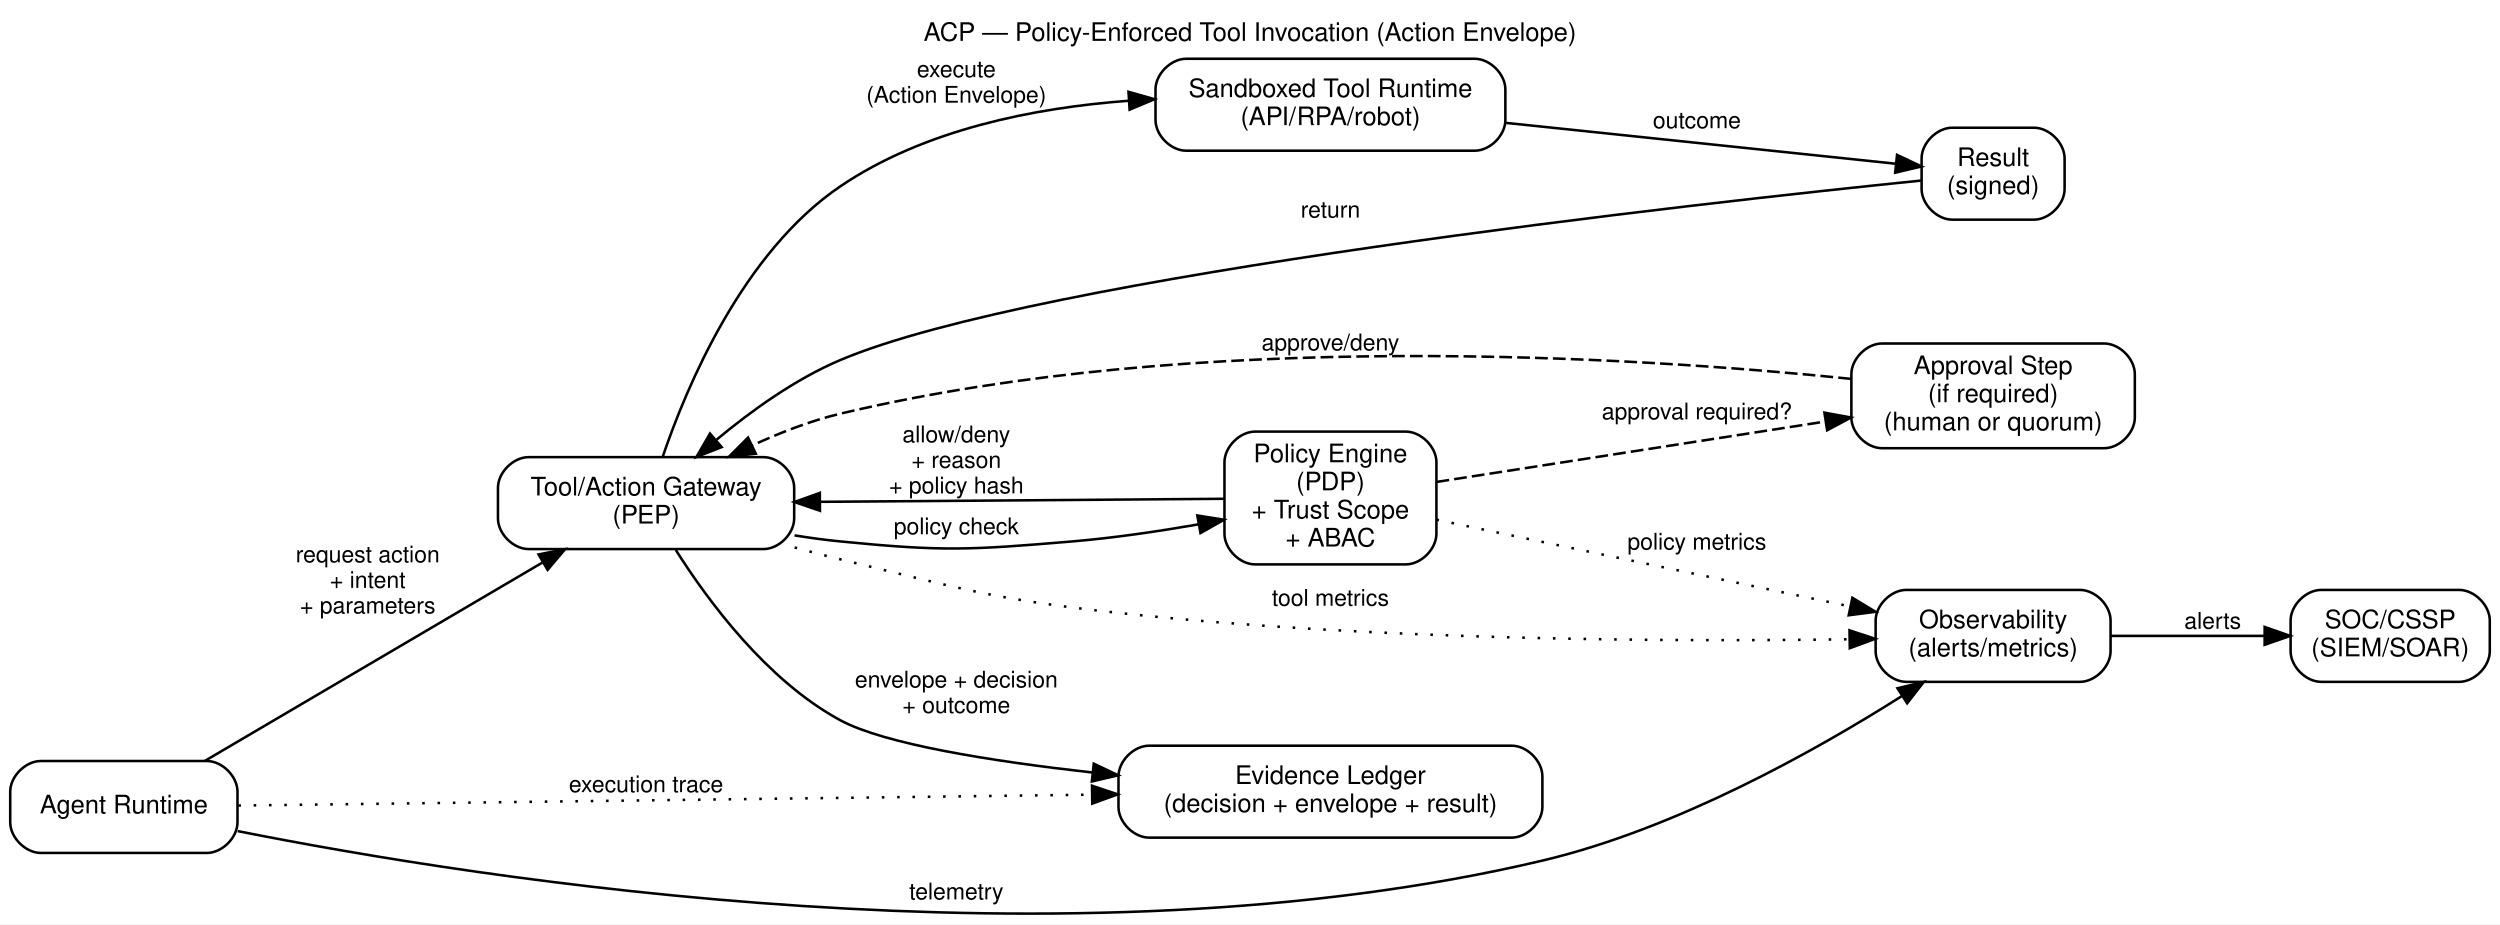
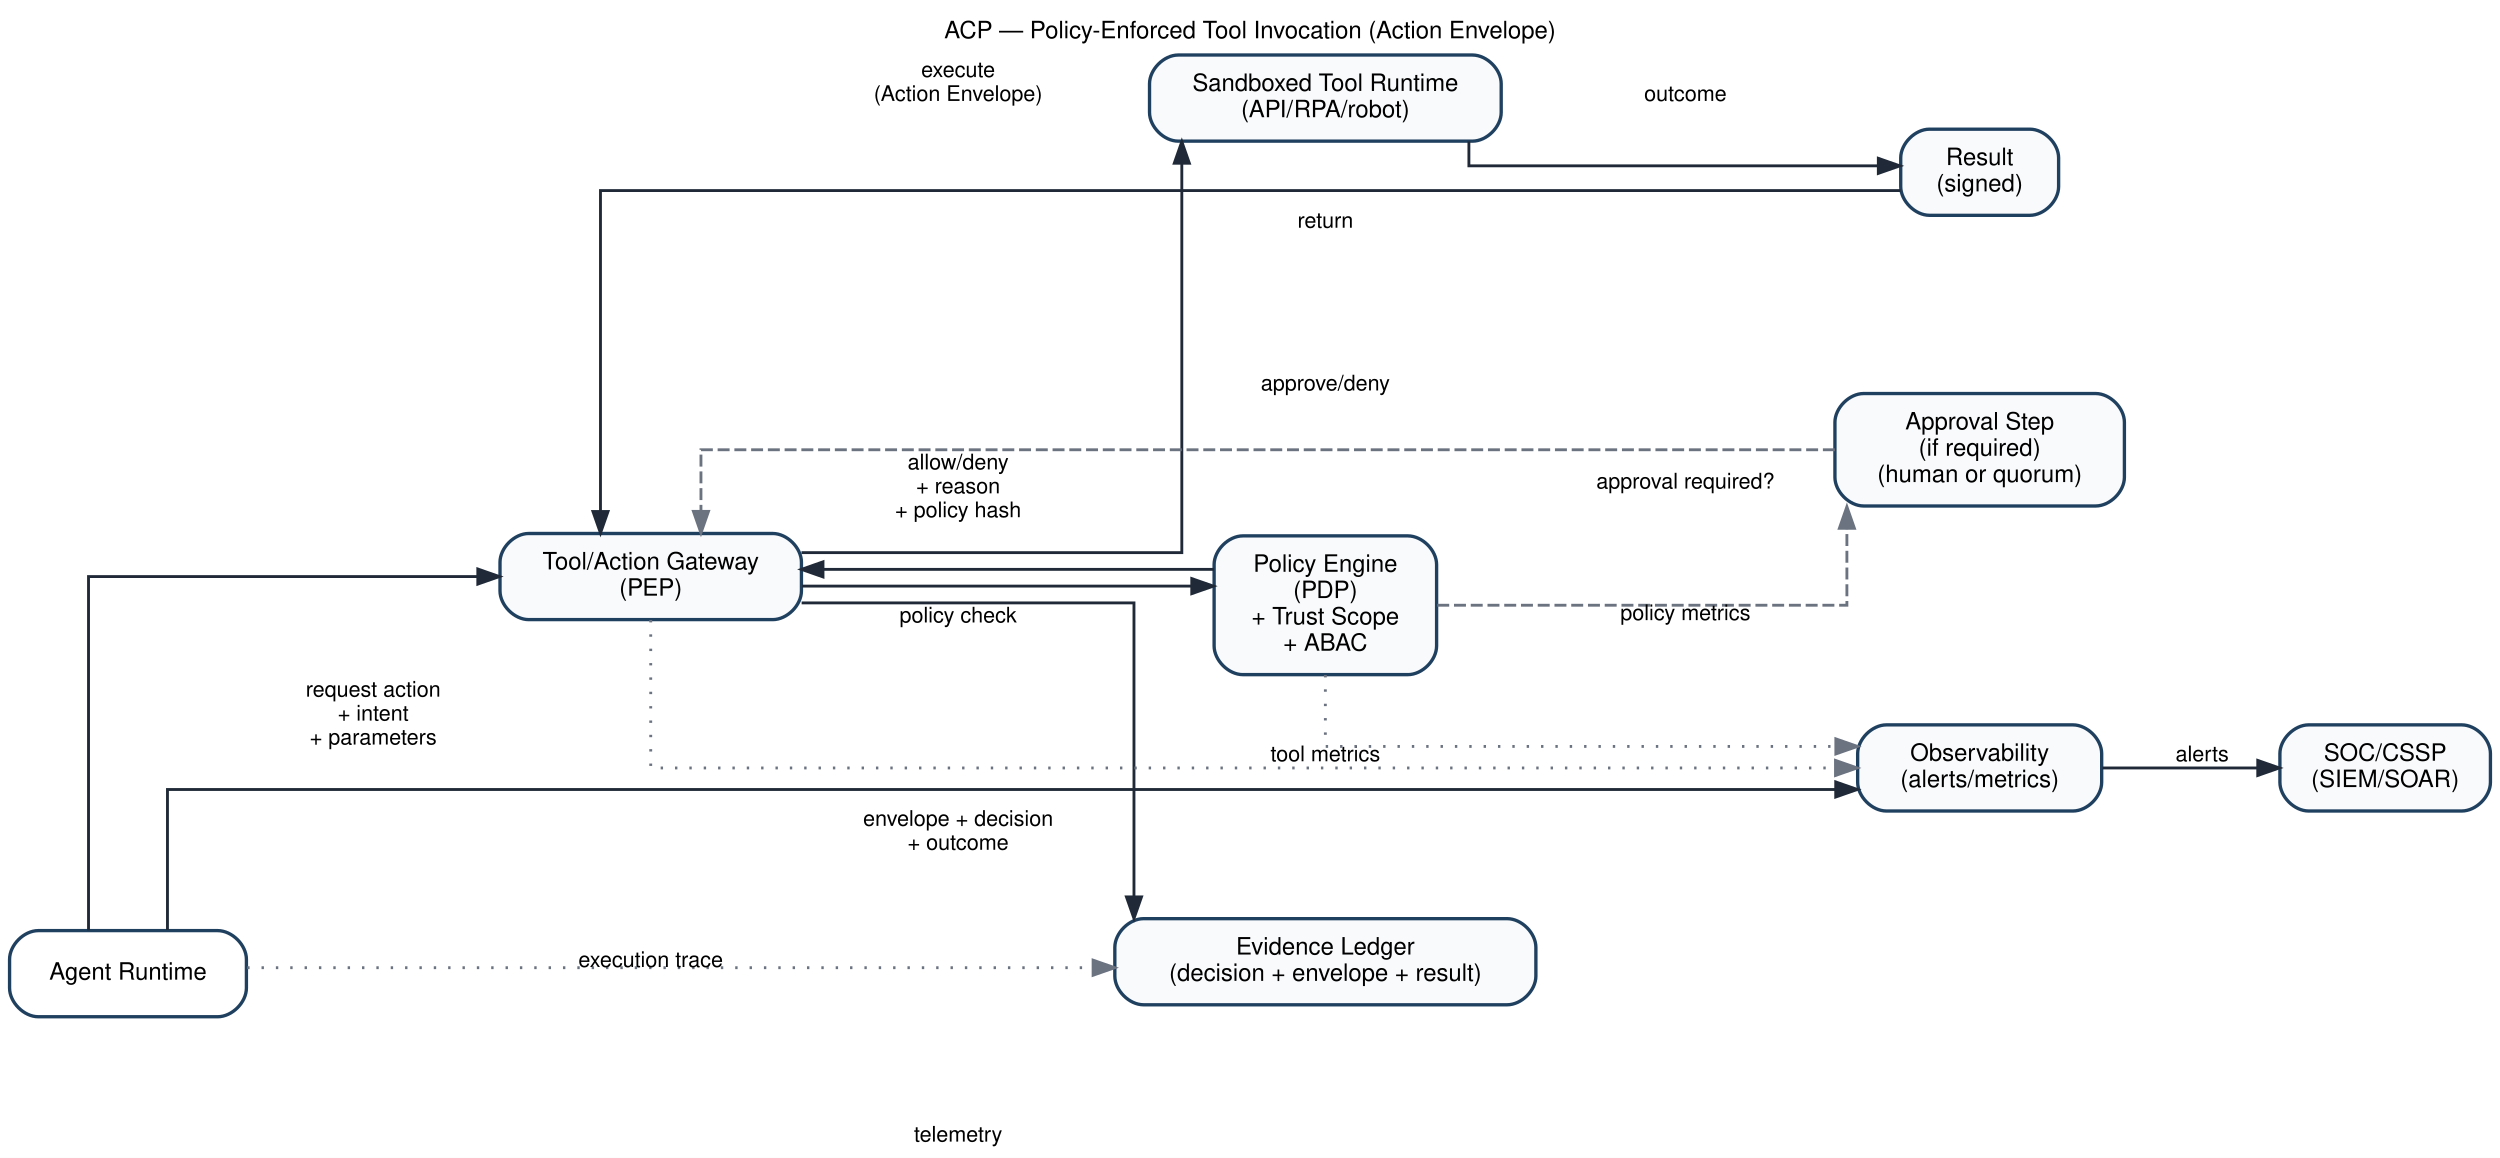
- <svg xmlns="http://www.w3.org/2000/svg" width="979pt" height="362pt" viewBox="0.00 0.00 979.00 361.97">
-   <g id="graph0" class="graph" transform="scale(1 1) rotate(0) translate(4 357.97)">
-     <polygon fill="white" stroke="transparent" points="-4,4 -4,-357.97 975,-357.97 975,4 -4,4" />
-     <text text-anchor="middle" x="485.5" y="-341.97" font-family="Helvetica,sans-Serif" font-size="10.00">ACP — Policy-Enforced Tool Invocation (Action Envelope)</text>
+ <svg xmlns="http://www.w3.org/2000/svg" width="1045pt" height="484pt" viewBox="0.00 0.00 1045.00 484.00">
+   <g id="graph0" class="graph" transform="scale(1 1) rotate(0) translate(4 480)">
+     <polygon fill="white" stroke="transparent" points="-4,4 -4,-480 1041,-480 1041,4 -4,4" />
+     <text text-anchor="middle" x="518.5" y="-464" font-family="Helvetica,sans-Serif" font-size="10.00">ACP — Policy-Enforced Tool Invocation (Action Envelope)</text>
    <g id="node1" class="node">
-       <path fill="none" stroke="black" d="M77,-59.97C77,-59.97 12,-59.97 12,-59.97 6,-59.97 0,-53.97 0,-47.97 0,-47.97 0,-35.97 0,-35.97 0,-29.97 6,-23.97 12,-23.97 12,-23.97 77,-23.97 77,-23.97 83,-23.97 89,-29.97 89,-35.97 89,-35.97 89,-47.97 89,-47.97 89,-53.97 83,-59.97 77,-59.97" />
-       <text text-anchor="middle" x="44.5" y="-39.47" font-family="Helvetica,sans-Serif" font-size="10.00">Agent Runtime</text>
+       <path fill="#ffffff" stroke="#204060" stroke-width="1.4" d="M87,-91C87,-91 12,-91 12,-91 6,-91 0,-85 0,-79 0,-79 0,-67 0,-67 0,-61 6,-55 12,-55 12,-55 87,-55 87,-55 93,-55 99,-61 99,-67 99,-67 99,-79 99,-79 99,-85 93,-91 87,-91" />
+       <text text-anchor="middle" x="49.5" y="-70.5" font-family="Helvetica,sans-Serif" font-size="10.00">Agent Runtime</text>
    </g>
    <g id="node2" class="node">
-       <path fill="none" stroke="black" d="M295,-178.97C295,-178.97 203,-178.97 203,-178.97 197,-178.97 191,-172.97 191,-166.97 191,-166.97 191,-154.97 191,-154.97 191,-148.97 197,-142.97 203,-142.97 203,-142.97 295,-142.97 295,-142.97 301,-142.97 307,-148.97 307,-154.97 307,-154.97 307,-166.97 307,-166.97 307,-172.97 301,-178.97 295,-178.97" />
-       <text text-anchor="middle" x="249" y="-163.97" font-family="Helvetica,sans-Serif" font-size="10.00">Tool/Action Gateway</text>
-       <text text-anchor="middle" x="249" y="-152.97" font-family="Helvetica,sans-Serif" font-size="10.00">(PEP)</text>
+       <path fill="#f8fafc" stroke="#204060" stroke-width="1.4" d="M319,-257C319,-257 217,-257 217,-257 211,-257 205,-251 205,-245 205,-245 205,-233 205,-233 205,-227 211,-221 217,-221 217,-221 319,-221 319,-221 325,-221 331,-227 331,-233 331,-233 331,-245 331,-245 331,-251 325,-257 319,-257" />
+       <text text-anchor="middle" x="268" y="-242" font-family="Helvetica,sans-Serif" font-size="10.00">Tool/Action Gateway</text>
+       <text text-anchor="middle" x="268" y="-231" font-family="Helvetica,sans-Serif" font-size="10.00">(PEP)</text>
    </g>
    <g id="edge1" class="edge">
-       <path fill="none" stroke="black" d="M76.26,-60.04C111.59,-80.81 169.68,-114.94 208.38,-137.68" />
-       <polygon fill="black" stroke="black" points="206.89,-140.87 217.29,-142.92 210.44,-134.83 206.89,-140.87" />
-       <text text-anchor="middle" x="140" y="-137.77" font-family="Helvetica,sans-Serif" font-size="9.00">request action</text>
-       <text text-anchor="middle" x="140" y="-127.77" font-family="Helvetica,sans-Serif" font-size="9.00">+ intent</text>
-       <text text-anchor="middle" x="140" y="-117.77" font-family="Helvetica,sans-Serif" font-size="9.00">+ parameters</text>
+       <path fill="none" stroke="#1f2937" stroke-width="1.2" d="M33,-91.08C33,-134.1 33,-239 33,-239 33,-239 195.72,-239 195.72,-239" />
+       <polygon fill="#1f2937" stroke="#1f2937" stroke-width="1.2" points="195.72,-242.15 204.72,-239 195.72,-235.85 195.72,-242.15" />
+       <text text-anchor="middle" x="152" y="-188.8" font-family="Helvetica,sans-Serif" font-size="9.00">request action</text>
+       <text text-anchor="middle" x="152" y="-178.8" font-family="Helvetica,sans-Serif" font-size="9.00">+ intent</text>
+       <text text-anchor="middle" x="152" y="-168.8" font-family="Helvetica,sans-Serif" font-size="9.00">+ parameters</text>
    </g>
    <g id="node7" class="node">
-       <path fill="none" stroke="black" d="M588,-65.97C588,-65.97 446,-65.97 446,-65.97 440,-65.97 434,-59.97 434,-53.97 434,-53.97 434,-41.97 434,-41.97 434,-35.97 440,-29.97 446,-29.97 446,-29.97 588,-29.97 588,-29.97 594,-29.97 600,-35.97 600,-41.97 600,-41.97 600,-53.97 600,-53.97 600,-59.97 594,-65.97 588,-65.97" />
-       <text text-anchor="middle" x="517" y="-50.97" font-family="Helvetica,sans-Serif" font-size="10.00">Evidence Ledger</text>
-       <text text-anchor="middle" x="517" y="-39.97" font-family="Helvetica,sans-Serif" font-size="10.00">(decision + envelope + result)</text>
+       <path fill="#f8fafc" stroke="#204060" stroke-width="1.4" d="M626,-96C626,-96 474,-96 474,-96 468,-96 462,-90 462,-84 462,-84 462,-72 462,-72 462,-66 468,-60 474,-60 474,-60 626,-60 626,-60 632,-60 638,-66 638,-72 638,-72 638,-84 638,-84 638,-90 632,-96 626,-96" />
+       <text text-anchor="middle" x="550" y="-81" font-family="Helvetica,sans-Serif" font-size="10.00">Evidence Ledger</text>
+       <text text-anchor="middle" x="550" y="-70" font-family="Helvetica,sans-Serif" font-size="10.00">(decision + envelope + result)</text>
    </g>
    <g id="edge10" class="edge">
-       <path fill="none" stroke="black" stroke-dasharray="1,5" d="M89.34,-42.53C165.21,-43.49 322.54,-45.5 423.49,-46.79" />
-       <polygon fill="black" stroke="black" points="423.64,-50.29 433.68,-46.92 423.73,-43.29 423.64,-50.29" />
-       <text text-anchor="middle" x="249" y="-47.77" font-family="Helvetica,sans-Serif" font-size="9.00">execution trace</text>
+       <path fill="none" stroke="#6b7280" stroke-width="1.2" stroke-dasharray="1,5" d="M99.32,-75.5C99.32,-75.5 452.91,-75.5 452.91,-75.5" />
+       <polygon fill="#6b7280" stroke="#6b7280" stroke-width="1.2" points="452.91,-78.65 461.91,-75.5 452.91,-72.35 452.91,-78.65" />
+       <text text-anchor="middle" x="268" y="-75.8" font-family="Helvetica,sans-Serif" font-size="9.00">execution trace</text>
    </g>
    <g id="node8" class="node">
-       <path fill="none" stroke="black" d="M810.5,-126.97C810.5,-126.97 742.5,-126.97 742.5,-126.97 736.5,-126.97 730.5,-120.97 730.5,-114.97 730.5,-114.97 730.5,-102.97 730.5,-102.97 730.5,-96.97 736.5,-90.97 742.5,-90.97 742.5,-90.97 810.5,-90.97 810.5,-90.97 816.5,-90.97 822.5,-96.97 822.5,-102.97 822.5,-102.97 822.5,-114.97 822.5,-114.97 822.5,-120.97 816.5,-126.97 810.5,-126.97" />
-       <text text-anchor="middle" x="776.5" y="-111.97" font-family="Helvetica,sans-Serif" font-size="10.00">Observability</text>
-       <text text-anchor="middle" x="776.5" y="-100.97" font-family="Helvetica,sans-Serif" font-size="10.00">(alerts/metrics)</text>
+       <path fill="#f8fafc" stroke="#204060" stroke-width="1.4" d="M862.5,-177C862.5,-177 784.5,-177 784.5,-177 778.5,-177 772.5,-171 772.5,-165 772.5,-165 772.5,-153 772.5,-153 772.5,-147 778.5,-141 784.5,-141 784.5,-141 862.5,-141 862.5,-141 868.5,-141 874.5,-147 874.5,-153 874.5,-153 874.5,-165 874.5,-165 874.5,-171 868.5,-177 862.5,-177" />
+       <text text-anchor="middle" x="823.5" y="-162" font-family="Helvetica,sans-Serif" font-size="10.00">Observability</text>
+       <text text-anchor="middle" x="823.5" y="-151" font-family="Helvetica,sans-Serif" font-size="10.00">(alerts/metrics)</text>
    </g>
    <g id="edge11" class="edge">
-       <path fill="none" stroke="black" d="M89.05,-32.53C183.61,-13.72 414.15,23.02 600,-20.97 652.22,-33.33 706.58,-63.76 740.71,-85.37" />
-       <polygon fill="black" stroke="black" points="739.05,-88.47 749.35,-90.93 742.84,-82.58 739.05,-88.47" />
-       <text text-anchor="middle" x="370.5" y="-5.77" font-family="Helvetica,sans-Serif" font-size="9.00">telemetry</text>
+       <path fill="none" stroke="#1f2937" stroke-width="1.2" d="M66,-91.25C66,-114.02 66,-150 66,-150 66,-150 763.33,-150 763.33,-150" />
+       <polygon fill="#1f2937" stroke="#1f2937" stroke-width="1.2" points="763.33,-153.15 772.33,-150 763.33,-146.85 763.33,-153.15" />
+       <text text-anchor="middle" x="396.5" y="-2.8" font-family="Helvetica,sans-Serif" font-size="9.00">telemetry</text>
    </g>
    <g id="node3" class="node">
-       <path fill="none" stroke="black" d="M546.5,-188.97C546.5,-188.97 487.5,-188.97 487.5,-188.97 481.5,-188.97 475.5,-182.97 475.5,-176.97 475.5,-176.97 475.5,-148.97 475.5,-148.97 475.5,-142.97 481.5,-136.97 487.5,-136.97 487.5,-136.97 546.5,-136.97 546.5,-136.97 552.5,-136.97 558.5,-142.97 558.5,-148.97 558.5,-148.97 558.5,-176.97 558.5,-176.97 558.5,-182.97 552.5,-188.97 546.5,-188.97" />
-       <text text-anchor="middle" x="517" y="-176.97" font-family="Helvetica,sans-Serif" font-size="10.00">Policy Engine</text>
-       <text text-anchor="middle" x="517" y="-165.97" font-family="Helvetica,sans-Serif" font-size="10.00">(PDP)</text>
-       <text text-anchor="middle" x="517" y="-154.97" font-family="Helvetica,sans-Serif" font-size="10.00">+ Trust Scope</text>
-       <text text-anchor="middle" x="517" y="-143.97" font-family="Helvetica,sans-Serif" font-size="10.00">+ ABAC</text>
+       <path fill="#f8fafc" stroke="#204060" stroke-width="1.4" d="M584.5,-256C584.5,-256 515.5,-256 515.5,-256 509.5,-256 503.5,-250 503.5,-244 503.5,-244 503.5,-210 503.5,-210 503.5,-204 509.5,-198 515.5,-198 515.5,-198 584.5,-198 584.5,-198 590.5,-198 596.5,-204 596.5,-210 596.5,-210 596.5,-244 596.5,-244 596.5,-250 590.5,-256 584.5,-256" />
+       <text text-anchor="middle" x="550" y="-241" font-family="Helvetica,sans-Serif" font-size="10.00">Policy Engine</text>
+       <text text-anchor="middle" x="550" y="-230" font-family="Helvetica,sans-Serif" font-size="10.00">(PDP)</text>
+       <text text-anchor="middle" x="550" y="-219" font-family="Helvetica,sans-Serif" font-size="10.00">+ Trust Scope</text>
+       <text text-anchor="middle" x="550" y="-208" font-family="Helvetica,sans-Serif" font-size="10.00">+ ABAC</text>
    </g>
    <g id="edge2" class="edge">
-       <path fill="none" stroke="black" d="M307.15,-148.33C313.15,-147.36 319.19,-146.54 325,-145.97 365.25,-141.98 375.7,-142.57 416,-145.97 432.12,-147.33 449.55,-149.9 465.27,-152.64" />
-       <polygon fill="black" stroke="black" points="464.87,-156.12 475.33,-154.46 466.11,-149.24 464.87,-156.12" />
-       <text text-anchor="middle" x="370.5" y="-148.77" font-family="Helvetica,sans-Serif" font-size="9.00">policy check</text>
+       <path fill="none" stroke="#1f2937" stroke-width="1.2" d="M331.29,-235C331.29,-235 494.16,-235 494.16,-235" />
+       <polygon fill="#1f2937" stroke="#1f2937" stroke-width="1.2" points="494.16,-238.15 503.16,-235 494.16,-231.85 494.16,-238.15" />
+       <text text-anchor="middle" x="396.5" y="-219.8" font-family="Helvetica,sans-Serif" font-size="9.00">policy check</text>
    </g>
    <g id="node5" class="node">
-       <path fill="none" stroke="black" d="M573.5,-334.97C573.5,-334.97 460.5,-334.97 460.5,-334.97 454.5,-334.97 448.5,-328.97 448.5,-322.97 448.5,-322.97 448.5,-310.97 448.5,-310.97 448.5,-304.97 454.5,-298.97 460.5,-298.97 460.5,-298.97 573.5,-298.97 573.5,-298.97 579.5,-298.97 585.5,-304.97 585.5,-310.97 585.5,-310.97 585.5,-322.97 585.5,-322.97 585.5,-328.97 579.5,-334.97 573.5,-334.97" />
-       <text text-anchor="middle" x="517" y="-319.97" font-family="Helvetica,sans-Serif" font-size="10.00">Sandboxed Tool Runtime</text>
-       <text text-anchor="middle" x="517" y="-308.97" font-family="Helvetica,sans-Serif" font-size="10.00">(API/RPA/robot)</text>
+       <path fill="#f8fafc" stroke="#204060" stroke-width="1.4" d="M611.5,-457C611.5,-457 488.5,-457 488.5,-457 482.5,-457 476.5,-451 476.5,-445 476.5,-445 476.5,-433 476.5,-433 476.5,-427 482.5,-421 488.5,-421 488.5,-421 611.5,-421 611.5,-421 617.5,-421 623.5,-427 623.5,-433 623.5,-433 623.5,-445 623.5,-445 623.5,-451 617.5,-457 611.5,-457" />
+       <text text-anchor="middle" x="550" y="-442" font-family="Helvetica,sans-Serif" font-size="10.00">Sandboxed Tool Runtime</text>
+       <text text-anchor="middle" x="550" y="-431" font-family="Helvetica,sans-Serif" font-size="10.00">(API/RPA/robot)</text>
    </g>
    <g id="edge6" class="edge">
-       <path fill="none" stroke="black" d="M255.53,-179.16C264.95,-206.85 286.91,-259.11 325,-284.97 357.8,-307.23 400.91,-315.78 437.87,-318.52" />
-       <polygon fill="black" stroke="black" points="437.92,-322.03 448.11,-319.14 438.35,-315.04 437.92,-322.03" />
-       <text text-anchor="middle" x="370.5" y="-327.77" font-family="Helvetica,sans-Serif" font-size="9.00">execute</text>
-       <text text-anchor="middle" x="370.5" y="-317.77" font-family="Helvetica,sans-Serif" font-size="9.00">(Action Envelope)</text>
+       <path fill="none" stroke="#1f2937" stroke-width="1.2" d="M331.02,-249C396.66,-249 490,-249 490,-249 490,-249 490,-411.78 490,-411.78" />
+       <polygon fill="#1f2937" stroke="#1f2937" stroke-width="1.2" points="486.85,-411.78 490,-420.78 493.15,-411.78 486.85,-411.78" />
+       <text text-anchor="middle" x="396.5" y="-447.8" font-family="Helvetica,sans-Serif" font-size="9.00">execute</text>
+       <text text-anchor="middle" x="396.5" y="-437.8" font-family="Helvetica,sans-Serif" font-size="9.00">(Action Envelope)</text>
    </g>
    <g id="edge9" class="edge">
-       <path fill="none" stroke="black" d="M260.64,-142.61C273.27,-122.65 296.28,-91.53 325,-75.97 342.28,-66.6 383.83,-59.94 423.78,-55.47" />
-       <polygon fill="black" stroke="black" points="424.32,-58.93 433.89,-54.38 423.57,-51.97 424.32,-58.93" />
-       <text text-anchor="middle" x="370.5" y="-88.77" font-family="Helvetica,sans-Serif" font-size="9.00">envelope + decision</text>
-       <text text-anchor="middle" x="370.5" y="-78.77" font-family="Helvetica,sans-Serif" font-size="9.00">+ outcome</text>
+       <path fill="none" stroke="#1f2937" stroke-width="1.2" d="M331.08,-228C390.35,-228 470,-228 470,-228 470,-228 470,-105.09 470,-105.09" />
+       <polygon fill="#1f2937" stroke="#1f2937" stroke-width="1.2" points="473.15,-105.09 470,-96.09 466.85,-105.09 473.15,-105.09" />
+       <text text-anchor="middle" x="396.5" y="-134.8" font-family="Helvetica,sans-Serif" font-size="9.00">envelope + decision</text>
+       <text text-anchor="middle" x="396.5" y="-124.8" font-family="Helvetica,sans-Serif" font-size="9.00">+ outcome</text>
    </g>
    <g id="edge12" class="edge">
-       <path fill="none" stroke="black" stroke-dasharray="1,5" d="M307.18,-143.59C313.17,-141.95 319.2,-140.37 325,-138.97 372.95,-127.34 384.95,-123.3 434,-117.97 534.53,-107.03 652.63,-106.67 720.3,-107.65" />
-       <polygon fill="black" stroke="black" points="720.26,-111.15 730.32,-107.81 720.38,-104.15 720.26,-111.15" />
-       <text text-anchor="middle" x="517" y="-120.77" font-family="Helvetica,sans-Serif" font-size="9.00">tool metrics</text>
+       <path fill="none" stroke="#6b7280" stroke-width="1.2" stroke-dasharray="1,5" d="M268,-220.85C268,-197.24 268,-159 268,-159 268,-159 763.24,-159 763.24,-159" />
+       <polygon fill="#6b7280" stroke="#6b7280" stroke-width="1.2" points="763.24,-162.15 772.24,-159 763.24,-155.85 763.24,-162.15" />
+       <text text-anchor="middle" x="550" y="-161.8" font-family="Helvetica,sans-Serif" font-size="9.00">tool metrics</text>
    </g>
    <g id="edge5" class="edge">
-       <path fill="none" stroke="black" d="M475.48,-162.66C433.45,-162.35 367.01,-161.85 317.13,-161.47" />
-       <polygon fill="black" stroke="black" points="317.09,-157.97 307.06,-161.4 317.04,-164.97 317.09,-157.97" />
-       <text text-anchor="middle" x="370.5" y="-184.77" font-family="Helvetica,sans-Serif" font-size="9.00">allow/deny</text>
-       <text text-anchor="middle" x="370.5" y="-174.77" font-family="Helvetica,sans-Serif" font-size="9.00">+ reason</text>
-       <text text-anchor="middle" x="370.5" y="-164.77" font-family="Helvetica,sans-Serif" font-size="9.00">+ policy hash</text>
+       <path fill="none" stroke="#1f2937" stroke-width="1.2" d="M503.43,-242C503.43,-242 340.01,-242 340.01,-242" />
+       <polygon fill="#1f2937" stroke="#1f2937" stroke-width="1.2" points="340.01,-238.85 331.01,-242 340.01,-245.15 340.01,-238.85" />
+       <text text-anchor="middle" x="396.5" y="-283.8" font-family="Helvetica,sans-Serif" font-size="9.00">allow/deny</text>
+       <text text-anchor="middle" x="396.5" y="-273.8" font-family="Helvetica,sans-Serif" font-size="9.00">+ reason</text>
+       <text text-anchor="middle" x="396.5" y="-263.8" font-family="Helvetica,sans-Serif" font-size="9.00">+ policy hash</text>
    </g>
    <g id="node4" class="node">
-       <path fill="none" stroke="black" d="M820,-223.47C820,-223.47 733,-223.47 733,-223.47 727,-223.47 721,-217.47 721,-211.47 721,-211.47 721,-194.47 721,-194.47 721,-188.47 727,-182.47 733,-182.47 733,-182.47 820,-182.47 820,-182.47 826,-182.47 832,-188.47 832,-194.47 832,-194.47 832,-211.47 832,-211.47 832,-217.47 826,-223.47 820,-223.47" />
-       <text text-anchor="middle" x="776.5" y="-211.47" font-family="Helvetica,sans-Serif" font-size="10.00">Approval Step</text>
-       <text text-anchor="middle" x="776.5" y="-200.47" font-family="Helvetica,sans-Serif" font-size="10.00">(if required)</text>
-       <text text-anchor="middle" x="776.5" y="-189.47" font-family="Helvetica,sans-Serif" font-size="10.00">(human or quorum)</text>
+       <path fill="#f8fafc" stroke="#204060" stroke-width="1.4" d="M872,-315.5C872,-315.5 775,-315.5 775,-315.5 769,-315.5 763,-309.5 763,-303.5 763,-303.5 763,-280.5 763,-280.5 763,-274.5 769,-268.5 775,-268.5 775,-268.5 872,-268.5 872,-268.5 878,-268.5 884,-274.5 884,-280.5 884,-280.5 884,-303.5 884,-303.5 884,-309.5 878,-315.5 872,-315.5" />
+       <text text-anchor="middle" x="823.5" y="-300.5" font-family="Helvetica,sans-Serif" font-size="10.00">Approval Step</text>
+       <text text-anchor="middle" x="823.5" y="-289.5" font-family="Helvetica,sans-Serif" font-size="10.00">(if required)</text>
+       <text text-anchor="middle" x="823.5" y="-278.5" font-family="Helvetica,sans-Serif" font-size="10.00">(human or quorum)</text>
    </g>
    <g id="edge3" class="edge">
-       <path fill="none" stroke="black" stroke-dasharray="5,2" d="M558.52,-169.26C599.38,-175.61 663.08,-185.5 710.91,-192.93" />
-       <polygon fill="black" stroke="black" points="710.44,-196.4 720.86,-194.48 711.51,-189.49 710.44,-196.4" />
-       <text text-anchor="middle" x="660.5" y="-193.77" font-family="Helvetica,sans-Serif" font-size="9.00">approval required?</text>
+       <path fill="none" stroke="#6b7280" stroke-width="1.2" stroke-dasharray="5,2" d="M596.77,-227C660.82,-227 768,-227 768,-227 768,-227 768,-259.17 768,-259.17" />
+       <polygon fill="#6b7280" stroke="#6b7280" stroke-width="1.2" points="764.85,-259.17 768,-268.17 771.15,-259.17 764.85,-259.17" />
+       <text text-anchor="middle" x="700.5" y="-275.8" font-family="Helvetica,sans-Serif" font-size="9.00">approval required?</text>
    </g>
    <g id="edge13" class="edge">
-       <path fill="none" stroke="black" stroke-dasharray="1,5" d="M558.52,-154.47C602.15,-145.32 671.84,-130.71 720.43,-120.52" />
-       <polygon fill="black" stroke="black" points="721.39,-123.89 730.46,-118.41 719.95,-117.04 721.39,-123.89" />
-       <text text-anchor="middle" x="660.5" y="-142.77" font-family="Helvetica,sans-Serif" font-size="9.00">policy metrics</text>
+       <path fill="none" stroke="#6b7280" stroke-width="1.2" stroke-dasharray="1,5" d="M550,-197.85C550,-182.98 550,-168 550,-168 550,-168 763.38,-168 763.38,-168" />
+       <polygon fill="#6b7280" stroke="#6b7280" stroke-width="1.2" points="763.38,-171.15 772.38,-168 763.38,-164.85 763.38,-171.15" />
+       <text text-anchor="middle" x="700.5" y="-220.8" font-family="Helvetica,sans-Serif" font-size="9.00">policy metrics</text>
    </g>
    <g id="edge4" class="edge">
-       <path fill="none" stroke="black" stroke-dasharray="5,2" d="M720.82,-209.63C635.09,-218.42 464.44,-229.16 325,-195.97 313.43,-193.21 301.51,-188.58 290.66,-183.58" />
-       <polygon fill="black" stroke="black" points="291.97,-180.32 281.45,-179.12 288.92,-186.62 291.97,-180.32" />
-       <text text-anchor="middle" x="517" y="-220.77" font-family="Helvetica,sans-Serif" font-size="9.00">approve/deny</text>
+       <path fill="none" stroke="#6b7280" stroke-width="1.2" stroke-dasharray="5,2" d="M762.97,-292C623.03,-292 289,-292 289,-292 289,-292 289,-266.24 289,-266.24" />
+       <polygon fill="#6b7280" stroke="#6b7280" stroke-width="1.2" points="292.15,-266.24 289,-257.24 285.85,-266.24 292.15,-266.24" />
+       <text text-anchor="middle" x="550" y="-316.8" font-family="Helvetica,sans-Serif" font-size="9.00">approve/deny</text>
    </g>
    <g id="node6" class="node">
-       <path fill="none" stroke="black" d="M792.5,-307.97C792.5,-307.97 760.5,-307.97 760.5,-307.97 754.5,-307.97 748.5,-301.97 748.5,-295.97 748.5,-295.97 748.5,-283.97 748.5,-283.97 748.5,-277.97 754.5,-271.97 760.5,-271.97 760.5,-271.97 792.5,-271.97 792.5,-271.97 798.5,-271.97 804.5,-277.97 804.5,-283.97 804.5,-283.97 804.5,-295.97 804.5,-295.97 804.5,-301.97 798.5,-307.97 792.5,-307.97" />
-       <text text-anchor="middle" x="776.5" y="-292.97" font-family="Helvetica,sans-Serif" font-size="10.00">Result</text>
-       <text text-anchor="middle" x="776.5" y="-281.97" font-family="Helvetica,sans-Serif" font-size="10.00">(signed)</text>
+       <path fill="#f8fafc" stroke="#204060" stroke-width="1.4" d="M844.5,-426C844.5,-426 802.5,-426 802.5,-426 796.5,-426 790.5,-420 790.5,-414 790.5,-414 790.5,-402 790.5,-402 790.5,-396 796.5,-390 802.5,-390 802.5,-390 844.5,-390 844.5,-390 850.5,-390 856.5,-396 856.5,-402 856.5,-402 856.5,-414 856.5,-414 856.5,-420 850.5,-426 844.5,-426" />
+       <text text-anchor="middle" x="823.5" y="-411" font-family="Helvetica,sans-Serif" font-size="10.00">Result</text>
+       <text text-anchor="middle" x="823.5" y="-400" font-family="Helvetica,sans-Serif" font-size="10.00">(signed)</text>
    </g>
    <g id="edge7" class="edge">
-       <path fill="none" stroke="black" d="M585.66,-309.87C634.49,-304.75 698.58,-298.03 738.4,-293.86" />
-       <polygon fill="black" stroke="black" points="738.88,-297.33 748.46,-292.8 738.15,-290.36 738.88,-297.33" />
-       <text text-anchor="middle" x="660.5" y="-307.77" font-family="Helvetica,sans-Serif" font-size="9.00">outcome</text>
+       <path fill="none" stroke="#1f2937" stroke-width="1.2" d="M610,-420.9C610,-415.34 610,-410.67 610,-410.67 610,-410.67 781.14,-410.67 781.14,-410.67" />
+       <polygon fill="#1f2937" stroke="#1f2937" stroke-width="1.2" points="781.14,-413.82 790.14,-410.67 781.14,-407.52 781.14,-413.82" />
+       <text text-anchor="middle" x="700.5" y="-437.8" font-family="Helvetica,sans-Serif" font-size="9.00">outcome</text>
    </g>
    <g id="edge8" class="edge">
-       <path fill="none" stroke="black" d="M748.21,-287.27C662.97,-278.57 402.69,-249.91 325,-216.97 307.41,-209.51 290.15,-197.09 276.64,-185.83" />
-       <polygon fill="black" stroke="black" points="278.6,-182.9 268.73,-179.03 274.03,-188.21 278.6,-182.9" />
-       <text text-anchor="middle" x="517" y="-272.77" font-family="Helvetica,sans-Serif" font-size="9.00">return</text>
+       <path fill="none" stroke="#1f2937" stroke-width="1.2" d="M790.43,-400.33C667.94,-400.33 247,-400.33 247,-400.33 247,-400.33 247,-266.19 247,-266.19" />
+       <polygon fill="#1f2937" stroke="#1f2937" stroke-width="1.2" points="250.15,-266.19 247,-257.19 243.85,-266.19 250.15,-266.19" />
+       <text text-anchor="middle" x="550" y="-384.8" font-family="Helvetica,sans-Serif" font-size="9.00">return</text>
    </g>
    <g id="node9" class="node">
-       <path fill="none" stroke="black" d="M959,-126.97C959,-126.97 905,-126.97 905,-126.97 899,-126.97 893,-120.97 893,-114.97 893,-114.97 893,-102.97 893,-102.97 893,-96.97 899,-90.97 905,-90.97 905,-90.97 959,-90.97 959,-90.97 965,-90.97 971,-96.97 971,-102.97 971,-102.97 971,-114.97 971,-114.97 971,-120.97 965,-126.97 959,-126.97" />
-       <text text-anchor="middle" x="932" y="-111.97" font-family="Helvetica,sans-Serif" font-size="10.00">SOC/CSSP</text>
-       <text text-anchor="middle" x="932" y="-100.97" font-family="Helvetica,sans-Serif" font-size="10.00">(SIEM/SOAR)</text>
+       <path fill="#f8fafc" stroke="#204060" stroke-width="1.4" d="M1025,-177C1025,-177 961,-177 961,-177 955,-177 949,-171 949,-165 949,-165 949,-153 949,-153 949,-147 955,-141 961,-141 961,-141 1025,-141 1025,-141 1031,-141 1037,-147 1037,-153 1037,-153 1037,-165 1037,-165 1037,-171 1031,-177 1025,-177" />
+       <text text-anchor="middle" x="993" y="-162" font-family="Helvetica,sans-Serif" font-size="10.00">SOC/CSSP</text>
+       <text text-anchor="middle" x="993" y="-151" font-family="Helvetica,sans-Serif" font-size="10.00">(SIEM/SOAR)</text>
    </g>
    <g id="edge14" class="edge">
-       <path fill="none" stroke="black" d="M822.72,-108.97C841.62,-108.97 863.59,-108.97 882.79,-108.97" />
-       <polygon fill="black" stroke="black" points="882.83,-112.47 892.83,-108.97 882.83,-105.47 882.83,-112.47" />
-       <text text-anchor="middle" x="862.5" y="-111.77" font-family="Helvetica,sans-Serif" font-size="9.00">alerts</text>
+       <path fill="none" stroke="#1f2937" stroke-width="1.2" d="M874.82,-159C874.82,-159 939.74,-159 939.74,-159" />
+       <polygon fill="#1f2937" stroke="#1f2937" stroke-width="1.2" points="939.74,-162.15 948.74,-159 939.74,-155.85 939.74,-162.15" />
+       <text text-anchor="middle" x="916.5" y="-161.8" font-family="Helvetica,sans-Serif" font-size="9.00">alerts</text>
    </g>
  </g>
</svg>
